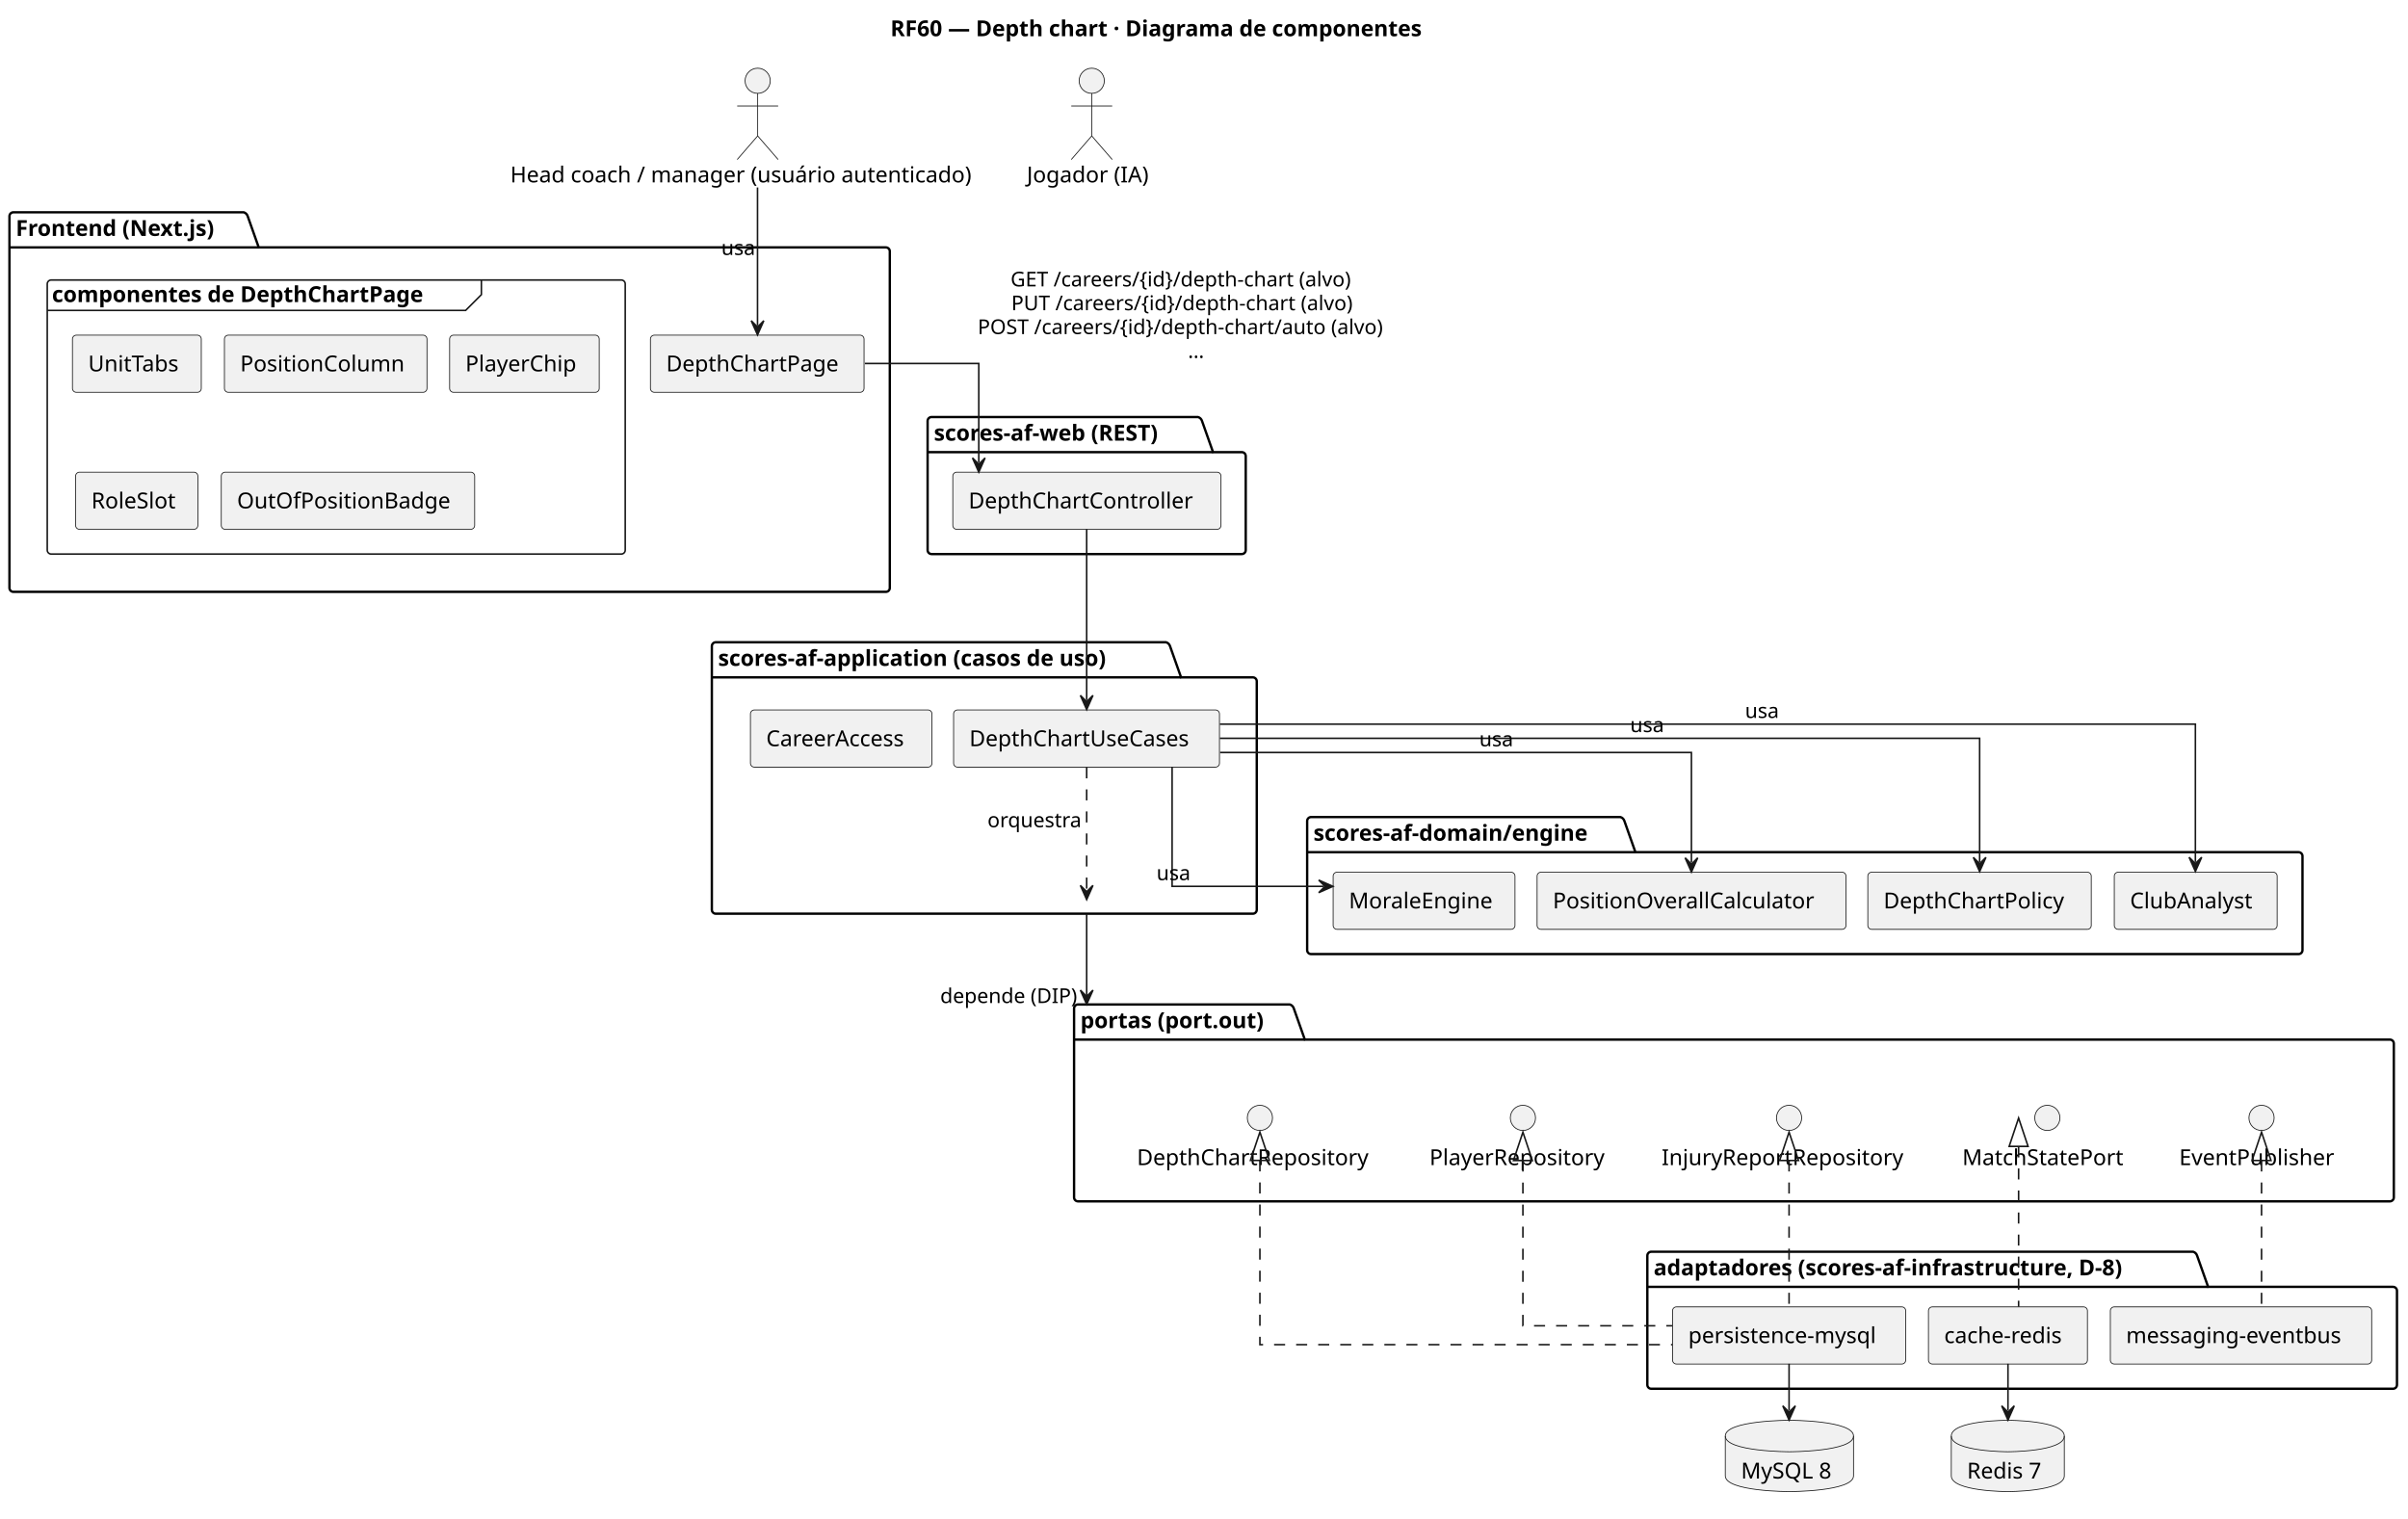
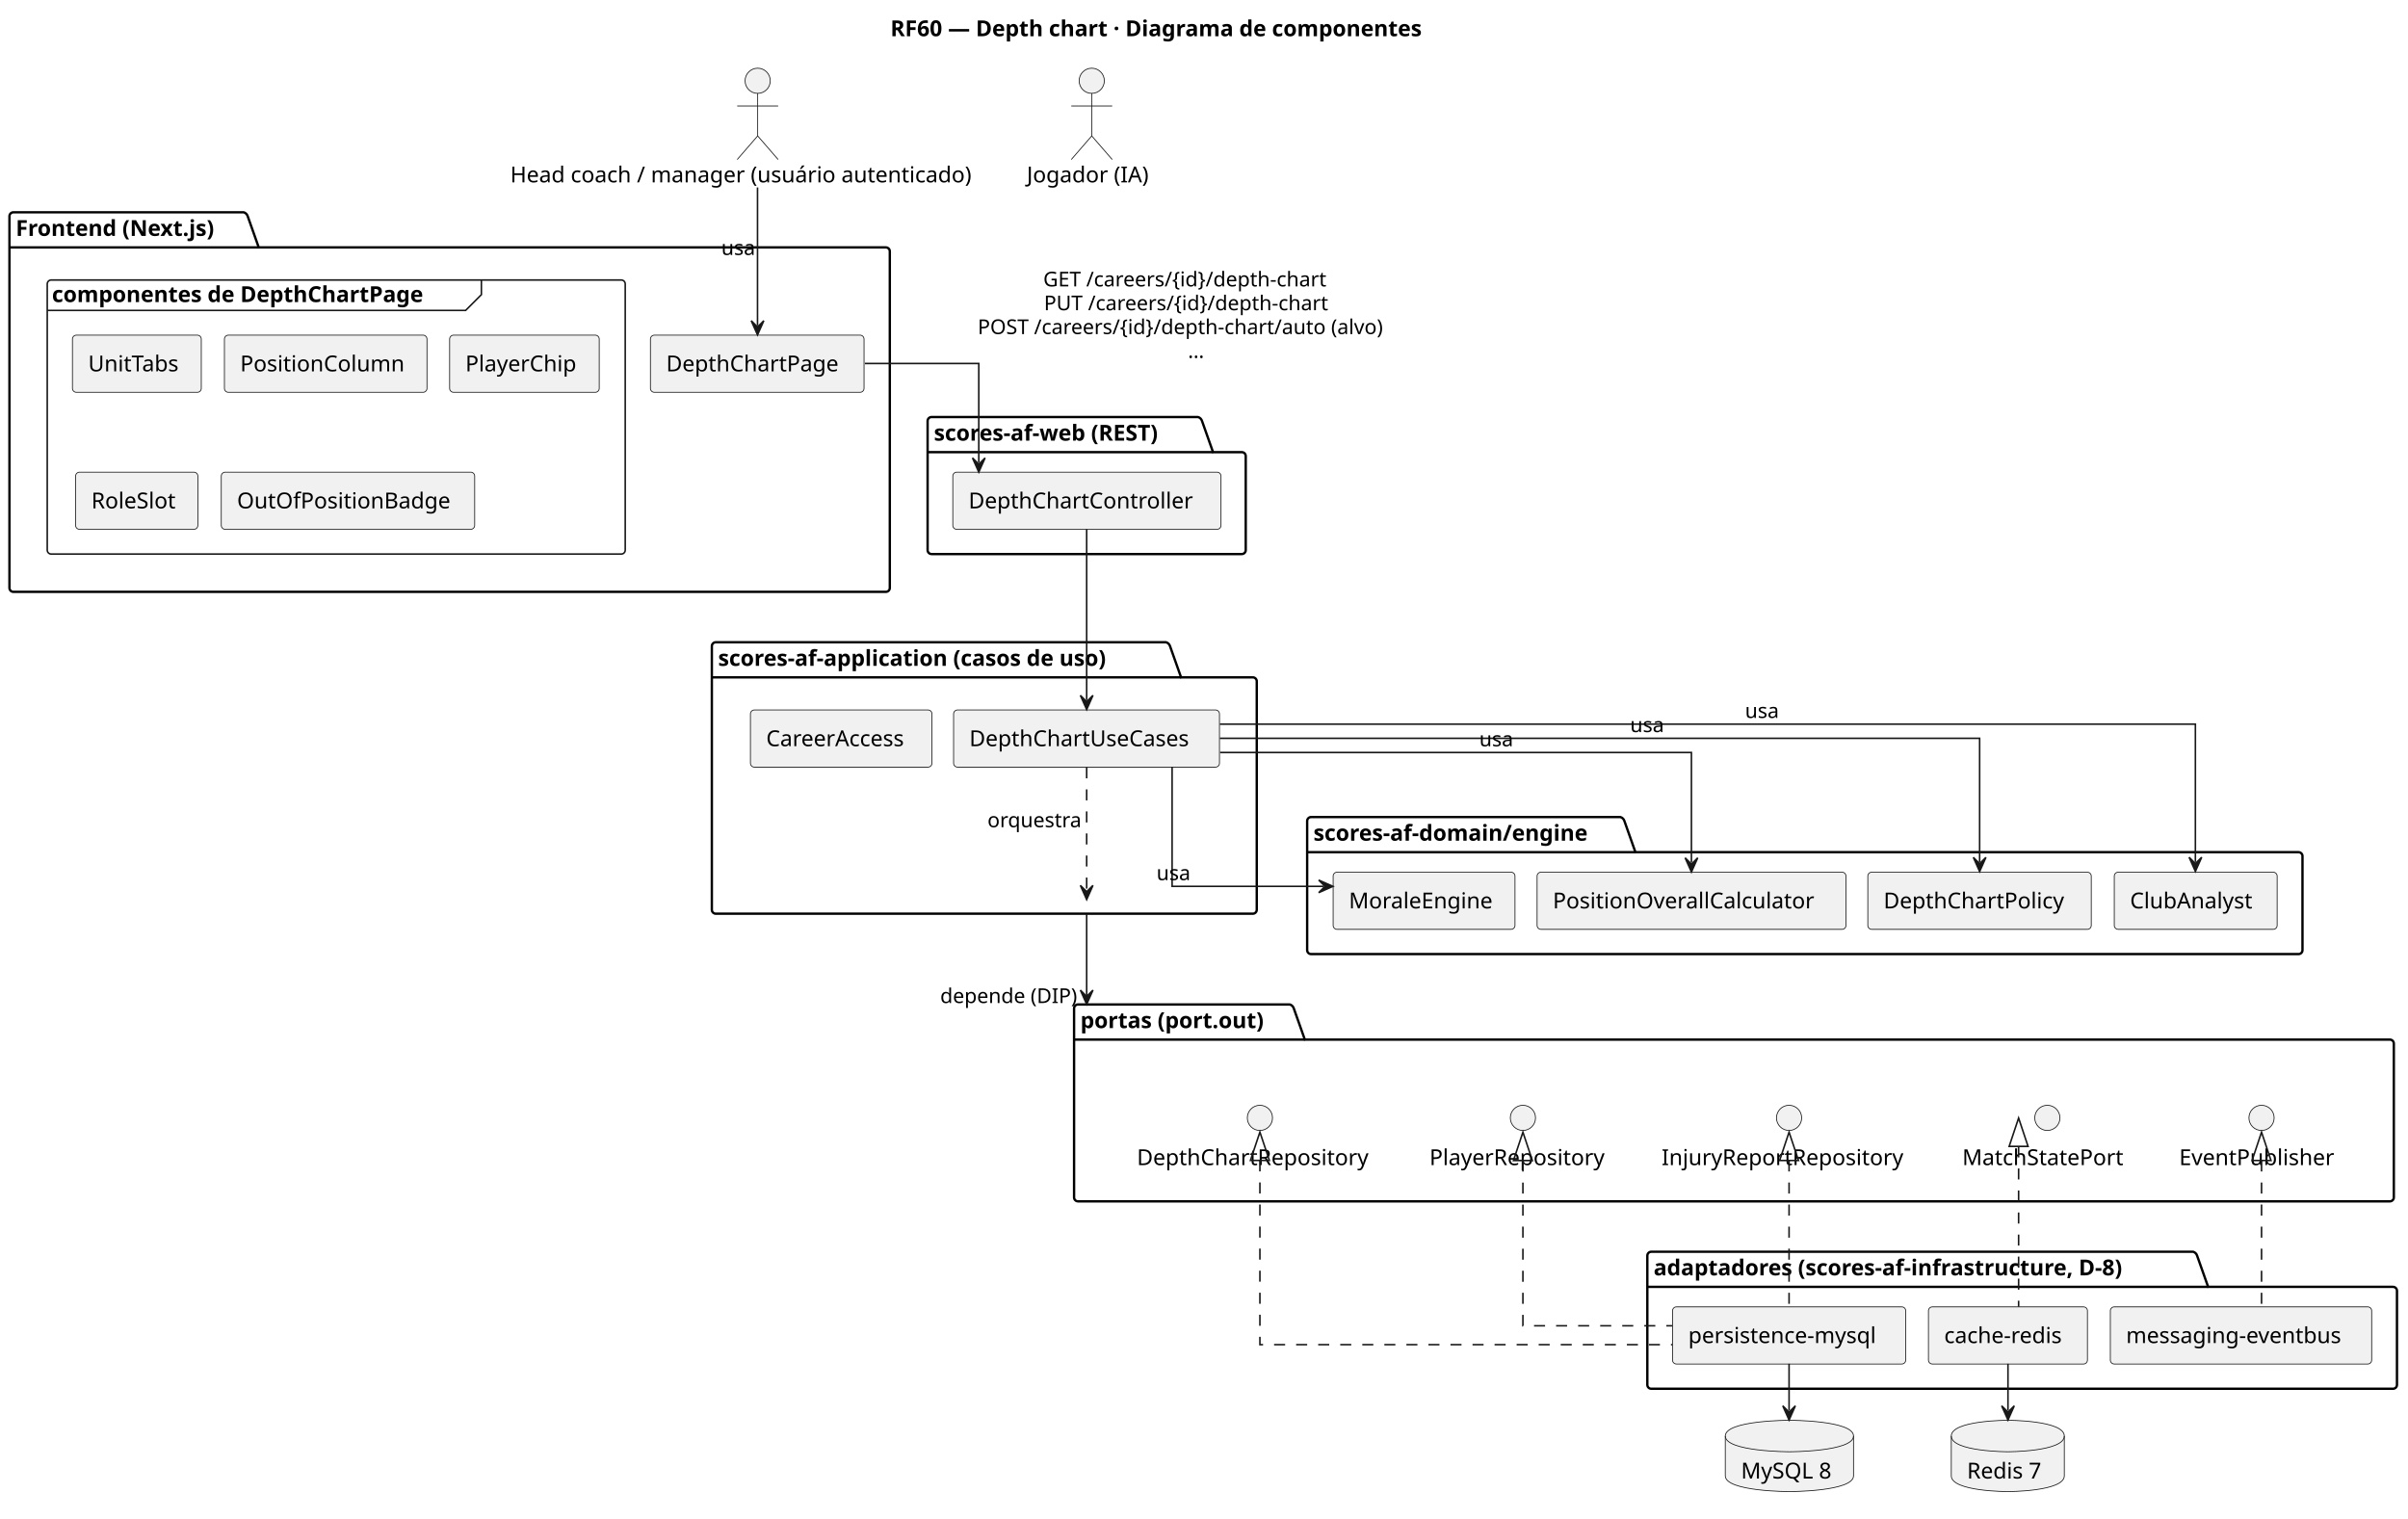
<svg xmlns="http://www.w3.org/2000/svg" contentStyleType="text/css" data-diagram-type="DESCRIPTION" height="964px" preserveAspectRatio="none" style="width:1529px;height:964px;background:#FFFFFF;" version="1.1" viewBox="0 0 1529 964" width="1529px" zoomAndPan="magnify">
  <defs />
  <g>
    <g class="title" data-source-line="1">
      <text fill="#000000" font-family="sans-serif" font-size="14" font-weight="bold" lengthAdjust="spacing" textLength="384.255" x="565.373" y="22.995">RF60 — Depth chart · Diagrama de componentes</text>
    </g>
    <g class="cluster" data-entity="pkg_fe" data-source-line="8" data-uid="ent0004" id="cluster_pkg_fe">
      <path d="M8.5,134.797 L154.784,134.797 A3.75,3.75 0 0 1 157.284,137.297 L164.284,157.094 L562.5,157.094 A2.5,2.5 0 0 1 565,159.594 L565,373.297 A2.5,2.5 0 0 1 562.5,375.797 L8.5,375.797 A2.5,2.5 0 0 1 6,373.297 L6,137.297 A2.5,2.5 0 0 1 8.5,134.797" fill="none" style="stroke:#000000;stroke-width:1.5;" />
      <line style="stroke:#000000;stroke-width:1.5;" x1="6" x2="164.284" y1="157.094" y2="157.094" />
      <text fill="#000000" font-family="sans-serif" font-size="14" font-weight="bold" lengthAdjust="spacing" textLength="145.284" x="10" y="149.792">Frontend (Next.js)</text>
    </g>
    <g class="cluster" data-entity="pkg_fe_sub" data-source-line="10" data-uid="ent0006" id="cluster_pkg_fe_sub">
      <rect fill="none" height="174" rx="2.5" ry="2.5" style="stroke:#181818;stroke-width:1;" width="367" x="30" y="177.797" />
      <path d="M305.665,177.797 L305.665,187.094 L295.665,197.094 L30,197.094" fill="none" style="stroke:#181818;stroke-width:1;" />
      <text fill="#000000" font-family="sans-serif" font-size="14" font-weight="bold" lengthAdjust="spacing" textLength="265.665" x="33" y="191.792">componentes de DepthChartPage</text>
    </g>
    <g class="cluster" data-entity="pkg_web" data-source-line="18" data-uid="ent0012" id="cluster_pkg_web">
      <path d="M591.5,264.797 L760.739,264.797 A3.75,3.75 0 0 1 763.239,267.297 L770.239,287.094 L788.5,287.094 A2.5,2.5 0 0 1 791,289.594 L791,349.297 A2.5,2.5 0 0 1 788.5,351.797 L591.5,351.797 A2.5,2.5 0 0 1 589,349.297 L589,267.297 A2.5,2.5 0 0 1 591.5,264.797" fill="none" style="stroke:#000000;stroke-width:1.5;" />
      <line style="stroke:#000000;stroke-width:1.5;" x1="589" x2="770.239" y1="287.094" y2="287.094" />
      <text fill="#000000" font-family="sans-serif" font-size="14" font-weight="bold" lengthAdjust="spacing" textLength="168.239" x="593" y="279.792">scores-af-web (REST)</text>
    </g>
    <g class="cluster" data-entity="pkg_app" data-source-line="21" data-uid="ent0014" id="cluster_pkg_app">
      <path d="M454.5,407.797 L740.436,407.797 A3.75,3.75 0 0 1 742.936,410.297 L749.936,430.094 L795.5,430.094 A2.5,2.5 0 0 1 798,432.594 L798,577.657 A2.5,2.5 0 0 1 795.5,580.157 L454.5,580.157 A2.5,2.5 0 0 1 452,577.657 L452,410.297 A2.5,2.5 0 0 1 454.5,407.797" fill="none" style="stroke:#000000;stroke-width:1.5;" />
      <line style="stroke:#000000;stroke-width:1.5;" x1="452" x2="749.936" y1="430.094" y2="430.094" />
      <text fill="#000000" font-family="sans-serif" font-size="14" font-weight="bold" lengthAdjust="spacing" textLength="284.935" x="456" y="422.792">scores-af-application (casos de uso)</text>
    </g>
    <g class="cluster" data-entity="pkg_eng" data-source-line="25" data-uid="ent0017" id="cluster_pkg_eng">
      <path d="M832.5,518.797 L1028.939,518.797 A3.75,3.75 0 0 1 1031.439,521.297 L1038.439,541.094 L1459.5,541.094 A2.5,2.5 0 0 1 1462,543.594 L1462,603.297 A2.5,2.5 0 0 1 1459.5,605.797 L832.5,605.797 A2.5,2.5 0 0 1 830,603.297 L830,521.297 A2.5,2.5 0 0 1 832.5,518.797" fill="none" style="stroke:#000000;stroke-width:1.5;" />
      <line style="stroke:#000000;stroke-width:1.5;" x1="830" x2="1038.439" y1="541.094" y2="541.094" />
      <text fill="#000000" font-family="sans-serif" font-size="14" font-weight="bold" lengthAdjust="spacing" textLength="195.44" x="834" y="533.792">scores-af-domain/engine</text>
    </g>
    <g class="cluster" data-entity="pkg_ports" data-source-line="31" data-uid="ent0022" id="cluster_pkg_ports">
      <path d="M684.5,637.797 L819.019,637.797 A3.75,3.75 0 0 1 821.519,640.297 L828.519,660.094 L1517.5,660.094 A2.5,2.5 0 0 1 1520,662.594 L1520,760.297 A2.5,2.5 0 0 1 1517.5,762.797 L684.5,762.797 A2.5,2.5 0 0 1 682,760.297 L682,640.297 A2.5,2.5 0 0 1 684.5,637.797" fill="none" style="stroke:#000000;stroke-width:1.5;" />
      <line style="stroke:#000000;stroke-width:1.5;" x1="682" x2="828.519" y1="660.094" y2="660.094" />
      <text fill="#000000" font-family="sans-serif" font-size="14" font-weight="bold" lengthAdjust="spacing" textLength="133.519" x="686" y="652.792">portas (port.out)</text>
    </g>
    <g class="cluster" data-entity="pkg_ad" data-source-line="38" data-uid="ent0028" id="cluster_pkg_ad">
      <path d="M1048.5,794.797 L1392.589,794.797 A3.75,3.75 0 0 1 1395.089,797.297 L1402.089,817.094 L1519.5,817.094 A2.5,2.5 0 0 1 1522,819.594 L1522,879.297 A2.5,2.5 0 0 1 1519.5,881.797 L1048.5,881.797 A2.5,2.5 0 0 1 1046,879.297 L1046,797.297 A2.5,2.5 0 0 1 1048.5,794.797" fill="none" style="stroke:#000000;stroke-width:1.5;" />
      <line style="stroke:#000000;stroke-width:1.5;" x1="1046" x2="1402.089" y1="817.094" y2="817.094" />
      <text fill="#000000" font-family="sans-serif" font-size="14" font-weight="bold" lengthAdjust="spacing" textLength="343.089" x="1050" y="809.792">adaptadores (scores-af-infrastructure, D-8)</text>
    </g>
    <g class="entity" data-entity="c3" data-source-line="9" data-uid="ent0005" id="entity_c3">
      <rect fill="#F1F1F1" height="36.297" rx="2.5" ry="2.5" style="stroke:#181818;stroke-width:0.5;" width="135.637" x="413" y="212.797" />
      <text fill="#000000" font-family="sans-serif" font-size="14" lengthAdjust="spacing" textLength="115.637" x="423" y="235.792">DepthChartPage</text>
    </g>
    <g class="entity" data-entity="c4" data-source-line="11" data-uid="ent0007" id="entity_c4">
      <rect fill="#F1F1F1" height="36.297" rx="2.5" ry="2.5" style="stroke:#181818;stroke-width:0.5;" width="81.811" x="46" y="212.797" />
      <text fill="#000000" font-family="sans-serif" font-size="14" lengthAdjust="spacing" textLength="61.81" x="56" y="235.792">UnitTabs</text>
    </g>
    <g class="entity" data-entity="c5" data-source-line="12" data-uid="ent0008" id="entity_c5">
      <rect fill="#F1F1F1" height="36.297" rx="2.5" ry="2.5" style="stroke:#181818;stroke-width:0.5;" width="128.623" x="142.5" y="212.797" />
      <text fill="#000000" font-family="sans-serif" font-size="14" lengthAdjust="spacing" textLength="108.623" x="152.5" y="235.792">PositionColumn</text>
    </g>
    <g class="entity" data-entity="c6" data-source-line="13" data-uid="ent0009" id="entity_c6">
      <rect fill="#F1F1F1" height="36.297" rx="2.5" ry="2.5" style="stroke:#181818;stroke-width:0.5;" width="94.99" x="285.5" y="212.797" />
      <text fill="#000000" font-family="sans-serif" font-size="14" lengthAdjust="spacing" textLength="74.99" x="295.5" y="235.792">PlayerChip</text>
    </g>
    <g class="entity" data-entity="c7" data-source-line="14" data-uid="ent0010" id="entity_c7">
      <rect fill="#F1F1F1" height="36.297" rx="2.5" ry="2.5" style="stroke:#181818;stroke-width:0.5;" width="77.627" x="48" y="299.797" />
      <text fill="#000000" font-family="sans-serif" font-size="14" lengthAdjust="spacing" textLength="57.627" x="58" y="322.792">RoleSlot</text>
    </g>
    <g class="entity" data-entity="c8" data-source-line="15" data-uid="ent0011" id="entity_c8">
      <rect fill="#F1F1F1" height="36.297" rx="2.5" ry="2.5" style="stroke:#181818;stroke-width:0.5;" width="160.909" x="140.5" y="299.797" />
      <text fill="#000000" font-family="sans-serif" font-size="14" lengthAdjust="spacing" textLength="140.909" x="150.5" y="322.792">OutOfPositionBadge</text>
    </g>
    <g class="entity" data-entity="c9" data-source-line="19" data-uid="ent0013" id="entity_c9">
      <rect fill="#F1F1F1" height="36.297" rx="2.5" ry="2.5" style="stroke:#181818;stroke-width:0.5;" width="170.288" x="605" y="299.797" />
      <text fill="#000000" font-family="sans-serif" font-size="14" lengthAdjust="spacing" textLength="150.288" x="615" y="322.792">DepthChartController</text>
    </g>
    <g class="entity" data-entity="c10" data-source-line="22" data-uid="ent0015" id="entity_c10">
      <rect fill="#F1F1F1" height="36.297" rx="2.5" ry="2.5" style="stroke:#181818;stroke-width:0.5;" width="168.825" x="605.5" y="450.797" />
      <text fill="#000000" font-family="sans-serif" font-size="14" lengthAdjust="spacing" textLength="148.825" x="615.5" y="473.792">DepthChartUseCases</text>
    </g>
    <g class="entity" data-entity="c11" data-source-line="23" data-uid="ent0016" id="entity_c11">
      <rect fill="#F1F1F1" height="36.297" rx="2.5" ry="2.5" style="stroke:#181818;stroke-width:0.5;" width="115.266" x="476.5" y="450.797" />
      <text fill="#000000" font-family="sans-serif" font-size="14" lengthAdjust="spacing" textLength="95.266" x="486.5" y="473.792">CareerAccess</text>
    </g>
    <g class="entity" data-entity="c12" data-source-line="26" data-uid="ent0018" id="entity_c12">
      <rect fill="#F1F1F1" height="36.297" rx="2.5" ry="2.5" style="stroke:#181818;stroke-width:0.5;" width="103.412" x="1342.5" y="553.797" />
      <text fill="#000000" font-family="sans-serif" font-size="14" lengthAdjust="spacing" textLength="83.412" x="1352.5" y="576.792">ClubAnalyst</text>
    </g>
    <g class="entity" data-entity="c13" data-source-line="27" data-uid="ent0019" id="entity_c13">
      <rect fill="#F1F1F1" height="36.297" rx="2.5" ry="2.5" style="stroke:#181818;stroke-width:0.5;" width="141.885" x="1186" y="553.797" />
      <text fill="#000000" font-family="sans-serif" font-size="14" lengthAdjust="spacing" textLength="121.885" x="1196" y="576.792">DepthChartPolicy</text>
    </g>
    <g class="entity" data-entity="c14" data-source-line="28" data-uid="ent0020" id="entity_c14">
      <rect fill="#F1F1F1" height="36.297" rx="2.5" ry="2.5" style="stroke:#181818;stroke-width:0.5;" width="196.135" x="976" y="553.797" />
      <text fill="#000000" font-family="sans-serif" font-size="14" lengthAdjust="spacing" textLength="176.135" x="986" y="576.792">PositionOverallCalculator</text>
    </g>
    <g class="entity" data-entity="c15" data-source-line="29" data-uid="ent0021" id="entity_c15">
      <rect fill="#F1F1F1" height="36.297" rx="2.5" ry="2.5" style="stroke:#181818;stroke-width:0.5;" width="115.464" x="846.5" y="553.797" />
      <text fill="#000000" font-family="sans-serif" font-size="14" lengthAdjust="spacing" textLength="95.464" x="856.5" y="576.792">MoraleEngine</text>
    </g>
    <g class="entity" data-entity="c16" data-source-line="32" data-uid="ent0023" id="entity_c16">
      <ellipse cx="800" cy="709.797" fill="#F1F1F1" rx="8" ry="8" style="stroke:#181818;stroke-width:0.5;" />
      <text fill="#000000" font-family="sans-serif" font-size="14" lengthAdjust="spacing" textLength="156.188" x="721.906" y="739.792">DepthChartRepository</text>
    </g>
    <g class="entity" data-entity="c17" data-source-line="33" data-uid="ent0024" id="entity_c17">
      <ellipse cx="967" cy="709.797" fill="#F1F1F1" rx="8" ry="8" style="stroke:#181818;stroke-width:0.5;" />
      <text fill="#000000" font-family="sans-serif" font-size="14" lengthAdjust="spacing" textLength="118.638" x="907.681" y="739.792">PlayerRepository</text>
    </g>
    <g class="entity" data-entity="c18" data-source-line="34" data-uid="ent0025" id="entity_c18">
      <ellipse cx="1136" cy="709.797" fill="#F1F1F1" rx="8" ry="8" style="stroke:#181818;stroke-width:0.5;" />
      <text fill="#000000" font-family="sans-serif" font-size="14" lengthAdjust="spacing" textLength="161.916" x="1055.042" y="739.792">InjuryReportRepository</text>
    </g>
    <g class="entity" data-entity="c19" data-source-line="35" data-uid="ent0026" id="entity_c19">
      <ellipse cx="1300" cy="709.797" fill="#F1F1F1" rx="8" ry="8" style="stroke:#181818;stroke-width:0.5;" />
      <text fill="#000000" font-family="sans-serif" font-size="14" lengthAdjust="spacing" textLength="108.028" x="1245.986" y="739.792">MatchStatePort</text>
    </g>
    <g class="entity" data-entity="c20" data-source-line="36" data-uid="ent0027" id="entity_c20">
      <ellipse cx="1436" cy="709.797" fill="#F1F1F1" rx="8" ry="8" style="stroke:#181818;stroke-width:0.5;" />
      <text fill="#000000" font-family="sans-serif" font-size="14" lengthAdjust="spacing" textLength="104.624" x="1383.688" y="739.792">EventPublisher</text>
    </g>
    <g class="entity" data-entity="c21" data-source-line="39" data-uid="ent0029" id="entity_c21">
      <rect fill="#F1F1F1" height="36.297" rx="2.5" ry="2.5" style="stroke:#181818;stroke-width:0.5;" width="148.065" x="1062" y="829.797" />
      <text fill="#000000" font-family="sans-serif" font-size="14" lengthAdjust="spacing" textLength="128.065" x="1072" y="852.792">persistence-mysql</text>
    </g>
    <g class="entity" data-entity="c22" data-source-line="40" data-uid="ent0030" id="entity_c22">
      <rect fill="#F1F1F1" height="36.297" rx="2.5" ry="2.5" style="stroke:#181818;stroke-width:0.5;" width="100.951" x="1224.5" y="829.797" />
      <text fill="#000000" font-family="sans-serif" font-size="14" lengthAdjust="spacing" textLength="80.951" x="1234.5" y="852.792">cache-redis</text>
    </g>
    <g class="entity" data-entity="c23" data-source-line="41" data-uid="ent0031" id="entity_c23">
      <rect fill="#F1F1F1" height="36.297" rx="2.5" ry="2.5" style="stroke:#181818;stroke-width:0.5;" width="165.934" x="1340" y="829.797" />
      <text fill="#000000" font-family="sans-serif" font-size="14" lengthAdjust="spacing" textLength="145.934" x="1350" y="852.792">messaging-eventbus</text>
    </g>
    <g class="entity" data-entity="c1" data-source-line="6" data-uid="ent0002" id="entity_c1">
      <ellipse cx="481.1" cy="51.297" fill="#F1F1F1" rx="8" ry="8" style="stroke:#181818;stroke-width:0.5;" />
      <path d="M481.1,59.297 L481.1,86.297 M468.1,67.297 L494.1,67.297 M481.1,86.297 L468.1,101.297 M481.1,86.297 L494.1,101.297" fill="none" style="stroke:#181818;stroke-width:0.5;" />
      <text fill="#000000" font-family="sans-serif" font-size="14" lengthAdjust="spacing" textLength="314.2" x="324" y="115.792">Head coach / manager (usuário autenticado)</text>
    </g>
    <g class="entity" data-entity="c2" data-source-line="7" data-uid="ent0003" id="entity_c2">
      <ellipse cx="693.224" cy="51.297" fill="#F1F1F1" rx="8" ry="8" style="stroke:#181818;stroke-width:0.5;" />
      <path d="M693.224,59.297 L693.224,86.297 M680.224,67.297 L706.224,67.297 M693.224,86.297 L680.224,101.297 M693.224,86.297 L706.224,101.297" fill="none" style="stroke:#181818;stroke-width:0.5;" />
      <text fill="#000000" font-family="sans-serif" font-size="14" lengthAdjust="spacing" textLength="82.448" x="652" y="115.792">Jogador (IA)</text>
    </g>
    <g class="entity" data-entity="s1" data-source-line="43" data-uid="ent0032" id="entity_s1">
      <path d="M1095.5,911.797 C1095.5,901.797 1136.214,901.797 1136.214,901.797 C1136.214,901.797 1176.928,901.797 1176.928,911.797 L1176.928,937.094 C1176.928,947.094 1136.214,947.094 1136.214,947.094 C1136.214,947.094 1095.5,947.094 1095.5,937.094 L1095.5,911.797" fill="#F1F1F1" style="stroke:#181818;stroke-width:0.5;" />
      <path d="M1095.5,911.797 C1095.5,921.797 1136.214,921.797 1136.214,921.797 C1136.214,921.797 1176.928,921.797 1176.928,911.797" fill="none" style="stroke:#181818;stroke-width:0.5;" />
      <text fill="#000000" font-family="sans-serif" font-size="14" lengthAdjust="spacing" textLength="61.428" x="1105.5" y="938.792">MySQL 8</text>
    </g>
    <g class="entity" data-entity="s2" data-source-line="44" data-uid="ent0033" id="entity_s2">
      <path d="M1239,911.797 C1239,901.797 1274.884,901.797 1274.884,901.797 C1274.884,901.797 1310.769,901.797 1310.769,911.797 L1310.769,937.094 C1310.769,947.094 1274.884,947.094 1274.884,947.094 C1274.884,947.094 1239,947.094 1239,937.094 L1239,911.797" fill="#F1F1F1" style="stroke:#181818;stroke-width:0.5;" />
      <path d="M1239,911.797 C1239,921.797 1274.884,921.797 1274.884,921.797 C1274.884,921.797 1310.769,921.797 1310.769,911.797" fill="none" style="stroke:#181818;stroke-width:0.5;" />
      <text fill="#000000" font-family="sans-serif" font-size="14" lengthAdjust="spacing" textLength="51.769" x="1249" y="938.792">Redis 7</text>
    </g>
    <g class="link" data-entity-1="c1" data-entity-2="c3" data-source-line="45" data-uid="lnk34" id="link_c1_c3">
      <path d="M481,119.037 C481,149.067 481,183.547 481,206.637" fill="none" id="c1-to-c3" style="stroke:#181818;stroke-width:1;" />
      <polygon fill="#181818" points="481,212.637,485,203.637,481,207.637,477,203.637,481,212.637" style="stroke:#181818;stroke-width:1;" />
      <text fill="#000000" font-family="sans-serif" font-size="13" lengthAdjust="spacing" textLength="22.979" x="458" y="161.904">usa</text>
    </g>
    <g class="link" data-entity-1="c3" data-entity-2="c9" data-source-line="46" data-uid="lnk35" id="link_c3_c9">
      <path d="M549.19,230.797 C584.99,230.797 621.5,230.797 621.5,230.797 C621.5,230.797 621.5,268.287 621.5,293.767" fill="none" id="c3-to-c9" style="stroke:#181818;stroke-width:1;" />
      <polygon fill="#181818" points="621.5,299.767,625.5,290.767,621.5,294.767,617.5,290.767,621.5,299.767" style="stroke:#181818;stroke-width:1;" />
-       <text fill="#000000" font-family="sans-serif" font-size="13" lengthAdjust="spacing" textLength="238.304" x="641.666" y="181.864">GET /careers/{id}/depth-chart (alvo)</text>
-       <text fill="#000000" font-family="sans-serif" font-size="13" lengthAdjust="spacing" textLength="237.371" x="642.133" y="196.997">PUT /careers/{id}/depth-chart (alvo)</text>
+       <text fill="#000000" font-family="sans-serif" font-size="13" lengthAdjust="spacing" textLength="196.803" x="662.417" y="181.864">GET /careers/{id}/depth-chart</text>
+       <text fill="#000000" font-family="sans-serif" font-size="13" lengthAdjust="spacing" textLength="195.87" x="662.883" y="196.997">PUT /careers/{id}/depth-chart</text>
      <text fill="#000000" font-family="sans-serif" font-size="13" lengthAdjust="spacing" textLength="279.976" x="620.83" y="212.129">POST /careers/{id}/depth-chart/auto (alvo)</text>
      <text fill="#000000" font-family="sans-serif" font-size="13" lengthAdjust="spacing" textLength="13" x="754.318" y="227.262">…</text>
    </g>
    <g class="link" data-entity-1="c9" data-entity-2="c10" data-source-line="47" data-uid="lnk36" id="link_c9_c10">
      <path d="M690,336.007 C690,365.037 690,415.457 690,444.517" fill="none" id="c9-to-c10" style="stroke:#181818;stroke-width:1;" />
      <polygon fill="#181818" points="690,450.517,694,441.517,690,445.517,686,441.517,690,450.517" style="stroke:#181818;stroke-width:1;" />
    </g>
    <g class="link" data-entity-1="c10" data-entity-2="pkg_app" data-source-line="48" data-uid="lnk37" id="link_c10_pkg_app">
      <path d="M690,487.207 C690,514.987 690,559.027 690,565.177" fill="none" id="c10-to-pkg_app" style="stroke:#181818;stroke-width:1;stroke-dasharray:7,7;" />
      <polygon fill="#181818" points="690,571.177,694,562.177,690,566.177,686,562.177,690,571.177" style="stroke:#181818;stroke-width:1;" />
      <text fill="#000000" font-family="sans-serif" font-size="13" lengthAdjust="spacing" textLength="62.969" x="627" y="525.254">orquestra</text>
    </g>
    <g class="link" data-entity-1="c10" data-entity-2="c12" data-source-line="49" data-uid="lnk38" id="link_c10_c12">
      <path d="M774.57,459.797 C961.62,459.797 1394,459.797 1394,459.797 C1394,459.797 1394,515.487 1394,547.307" fill="none" id="c10-to-c12" style="stroke:#181818;stroke-width:1;" />
      <polygon fill="#181818" points="1394,553.307,1398,544.307,1394,548.307,1390,544.307,1394,553.307" style="stroke:#181818;stroke-width:1;" />
      <text fill="#000000" font-family="sans-serif" font-size="13" lengthAdjust="spacing" textLength="22.979" x="1108.04" y="455.864">usa</text>
    </g>
    <g class="link" data-entity-1="c10" data-entity-2="c13" data-source-line="50" data-uid="lnk39" id="link_c10_c13">
      <path d="M774.58,468.797 C932.64,468.797 1257,468.797 1257,468.797 C1257,468.797 1257,517.757 1257,547.387" fill="none" id="c10-to-c13" style="stroke:#181818;stroke-width:1;" />
      <polygon fill="#181818" points="1257,553.387,1261,544.387,1257,548.387,1253,544.387,1257,553.387" style="stroke:#181818;stroke-width:1;" />
      <text fill="#000000" font-family="sans-serif" font-size="13" lengthAdjust="spacing" textLength="22.979" x="1035.08" y="464.864">usa</text>
    </g>
    <g class="link" data-entity-1="c10" data-entity-2="c14" data-source-line="51" data-uid="lnk40" id="link_c10_c14">
      <path d="M774.75,477.797 C887.83,477.797 1074,477.797 1074,477.797 C1074,477.797 1074,520.357 1074,547.677" fill="none" id="c10-to-c14" style="stroke:#181818;stroke-width:1;" />
      <polygon fill="#181818" points="1074,553.677,1078,544.677,1074,548.677,1070,544.677,1074,553.677" style="stroke:#181818;stroke-width:1;" />
      <text fill="#000000" font-family="sans-serif" font-size="13" lengthAdjust="spacing" textLength="22.979" x="939.31" y="473.864">usa</text>
    </g>
    <g class="link" data-entity-1="c10" data-entity-2="c15" data-source-line="52" data-uid="lnk41" id="link_c10_c15">
      <path d="M744.25,486.917 C744.25,514.237 744.25,562.797 744.25,562.797 C744.25,562.797 794.57,562.797 840.33,562.797" fill="none" id="c10-to-c15" style="stroke:#181818;stroke-width:1;" />
      <polygon fill="#181818" points="846.33,562.797,837.33,558.797,841.33,562.797,837.33,566.797,846.33,562.797" style="stroke:#181818;stroke-width:1;" />
      <text fill="#000000" font-family="sans-serif" font-size="13" lengthAdjust="spacing" textLength="22.979" x="734.35" y="558.864">usa</text>
    </g>
    <g class="link" data-entity-1="pkg_app" data-entity-2="pkg_ports" data-source-line="53" data-uid="lnk42" id="link_pkg_app_pkg_ports">
      <path d="M690,580.42 C690,580.551 690,580.683 690,580.816 C690,581.082 690,581.353 690,581.63 C690,582.182 690,582.755 690,583.347 C690,584.531 690,585.791 690,587.12 C690,589.78 690,592.717 690,595.876 C690,602.196 690,609.404 690,617.056 C690,620.882 690,624.819 690,628.811 C690,630.808 690,632.817 690,634.834 C690,635.338 690,635.843 690,636.348 C690,636.6 690,636.853 690,637.106 C690,637.232 690,637.358 690,637.485 C690,637.548 690,631.611 690,631.674" fill="none" id="pkg_app-to-pkg_ports" style="stroke:#181818;stroke-width:1;" />
      <polygon fill="#181818" points="690,637.674,694,628.674,690,632.674,686,628.674,690,637.674" style="stroke:#181818;stroke-width:1;" />
      <text fill="#000000" font-family="sans-serif" font-size="13" lengthAdjust="spacing" textLength="92.949" x="597" y="636.874">depende (DIP)</text>
    </g>
    <g class="link" data-entity-1="c16" data-entity-2="c21" data-source-line="54" data-uid="lnk44" id="link_c16_c21">
      <path d="M800,736.807 C800,768.327 800,853.797 800,853.797 C800,853.797 962.9,853.797 1061.85,853.797" fill="none" id="c16-backto-c21" style="stroke:#181818;stroke-width:1;stroke-dasharray:7,7;" />
      <polygon fill="none" points="800,718.807,794,736.807,806,736.807,800,718.807" style="stroke:#181818;stroke-width:1;" />
    </g>
    <g class="link" data-entity-1="c17" data-entity-2="c21" data-source-line="55" data-uid="lnk46" id="link_c17_c21">
      <path d="M967,736.867 C967,766.697 967,841.797 967,841.797 C967,841.797 1016.47,841.797 1061.87,841.797" fill="none" id="c17-backto-c21" style="stroke:#181818;stroke-width:1;stroke-dasharray:7,7;" />
      <polygon fill="none" points="967,718.867,961,736.867,973,736.867,967,718.867" style="stroke:#181818;stroke-width:1;" />
    </g>
    <g class="link" data-entity-1="c18" data-entity-2="c21" data-source-line="56" data-uid="lnk48" id="link_c18_c21">
      <path d="M1136,736.847 C1136,759.277 1136,799.747 1136,829.627" fill="none" id="c18-backto-c21" style="stroke:#181818;stroke-width:1;stroke-dasharray:7,7;" />
      <polygon fill="none" points="1136,718.847,1130,736.847,1142,736.847,1136,718.847" style="stroke:#181818;stroke-width:1;" />
    </g>
    <g class="link" data-entity-1="c19" data-entity-2="c22" data-source-line="57" data-uid="lnk50" id="link_c19_c22">
      <path d="M1281.75,727.897 C1281.75,731.117 1281.75,793.037 1281.75,829.707" fill="none" id="c19-backto-c22" style="stroke:#181818;stroke-width:1;stroke-dasharray:7,7;" />
      <polygon fill="none" points="1281.75,709.897,1275.75,727.897,1287.75,727.897,1281.75,709.897" style="stroke:#181818;stroke-width:1;" />
    </g>
    <g class="link" data-entity-1="c20" data-entity-2="c23" data-source-line="58" data-uid="lnk52" id="link_c20_c23">
      <path d="M1436,736.847 C1436,759.277 1436,799.747 1436,829.627" fill="none" id="c20-backto-c23" style="stroke:#181818;stroke-width:1;stroke-dasharray:7,7;" />
      <polygon fill="none" points="1436,718.847,1430,736.847,1442,736.847,1436,718.847" style="stroke:#181818;stroke-width:1;" />
    </g>
    <g class="link" data-entity-1="c21" data-entity-2="s1" data-source-line="59" data-uid="lnk53" id="link_c21_s1">
      <path d="M1136,865.927 C1136,876.617 1136,884.247 1136,895.637" fill="none" id="c21-to-s1" style="stroke:#181818;stroke-width:1;" />
      <polygon fill="#181818" points="1136,901.637,1140,892.637,1136,896.637,1132,892.637,1136,901.637" style="stroke:#181818;stroke-width:1;" />
    </g>
    <g class="link" data-entity-1="c22" data-entity-2="s2" data-source-line="60" data-uid="lnk54" id="link_c22_s2">
      <path d="M1275,865.927 C1275,876.617 1275,884.247 1275,895.637" fill="none" id="c22-to-s2" style="stroke:#181818;stroke-width:1;" />
      <polygon fill="#181818" points="1275,901.637,1279,892.637,1275,896.637,1271,892.637,1275,901.637" style="stroke:#181818;stroke-width:1;" />
    </g>
  </g>
</svg>
